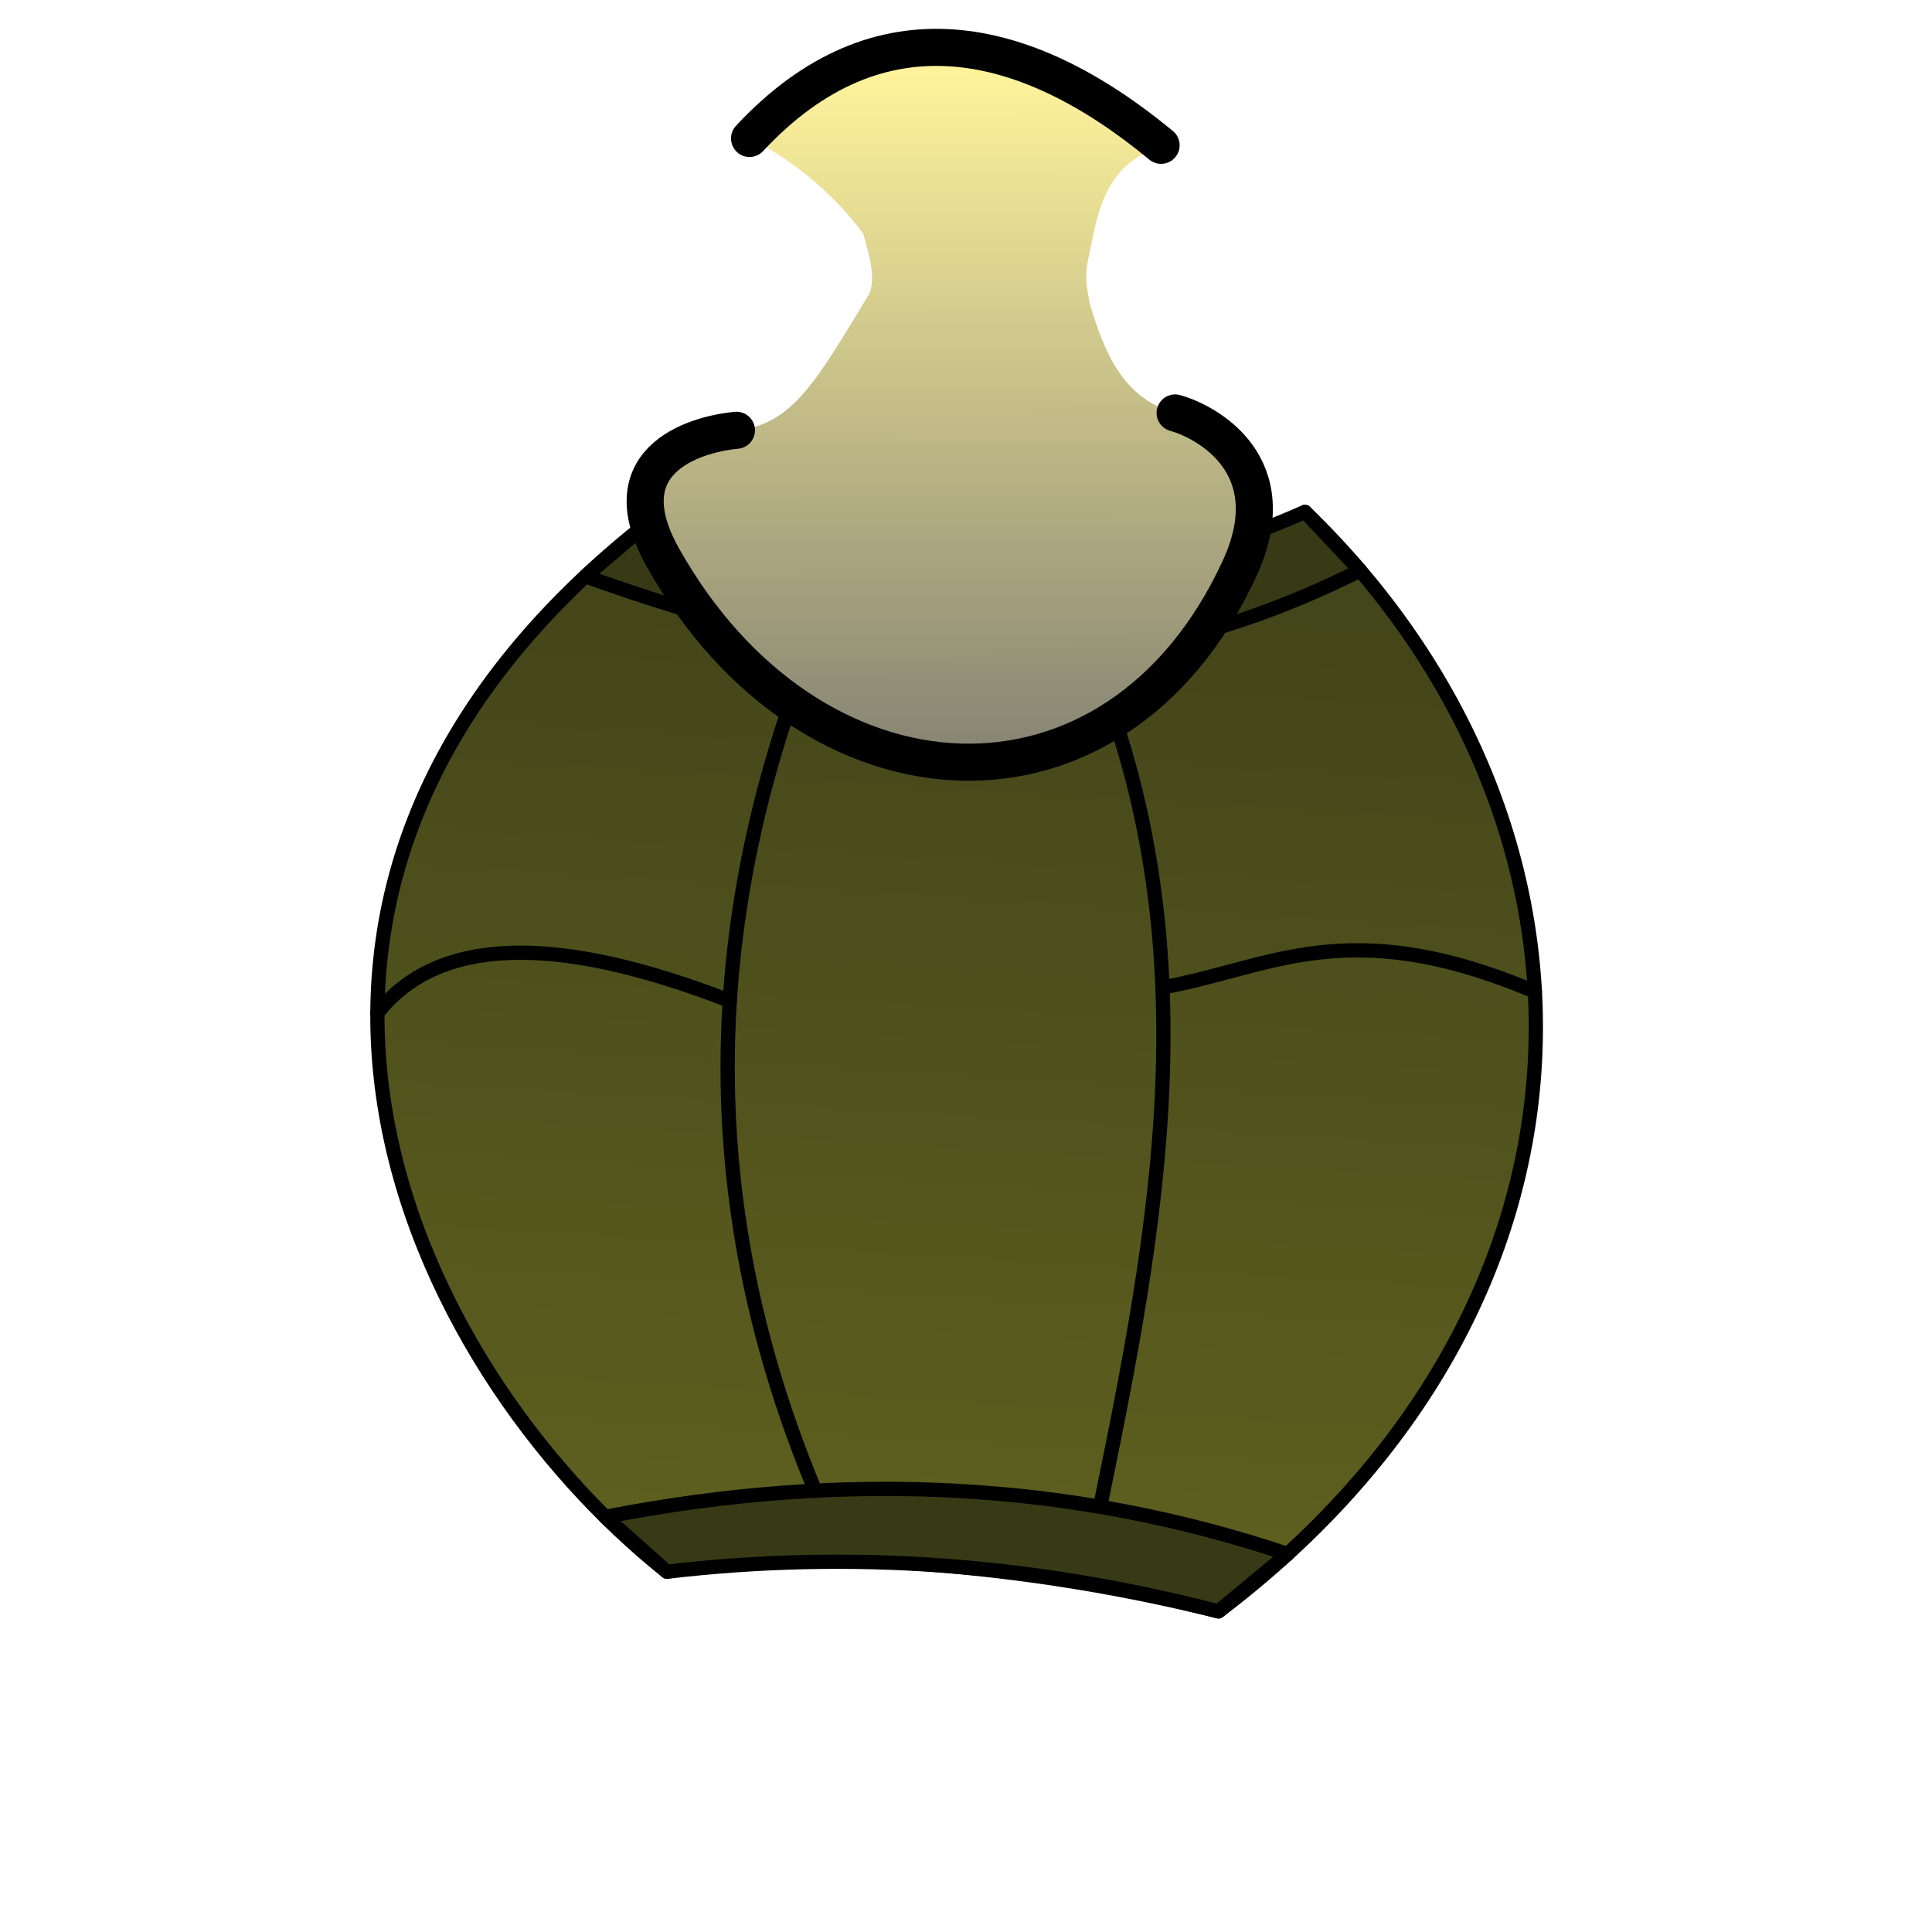
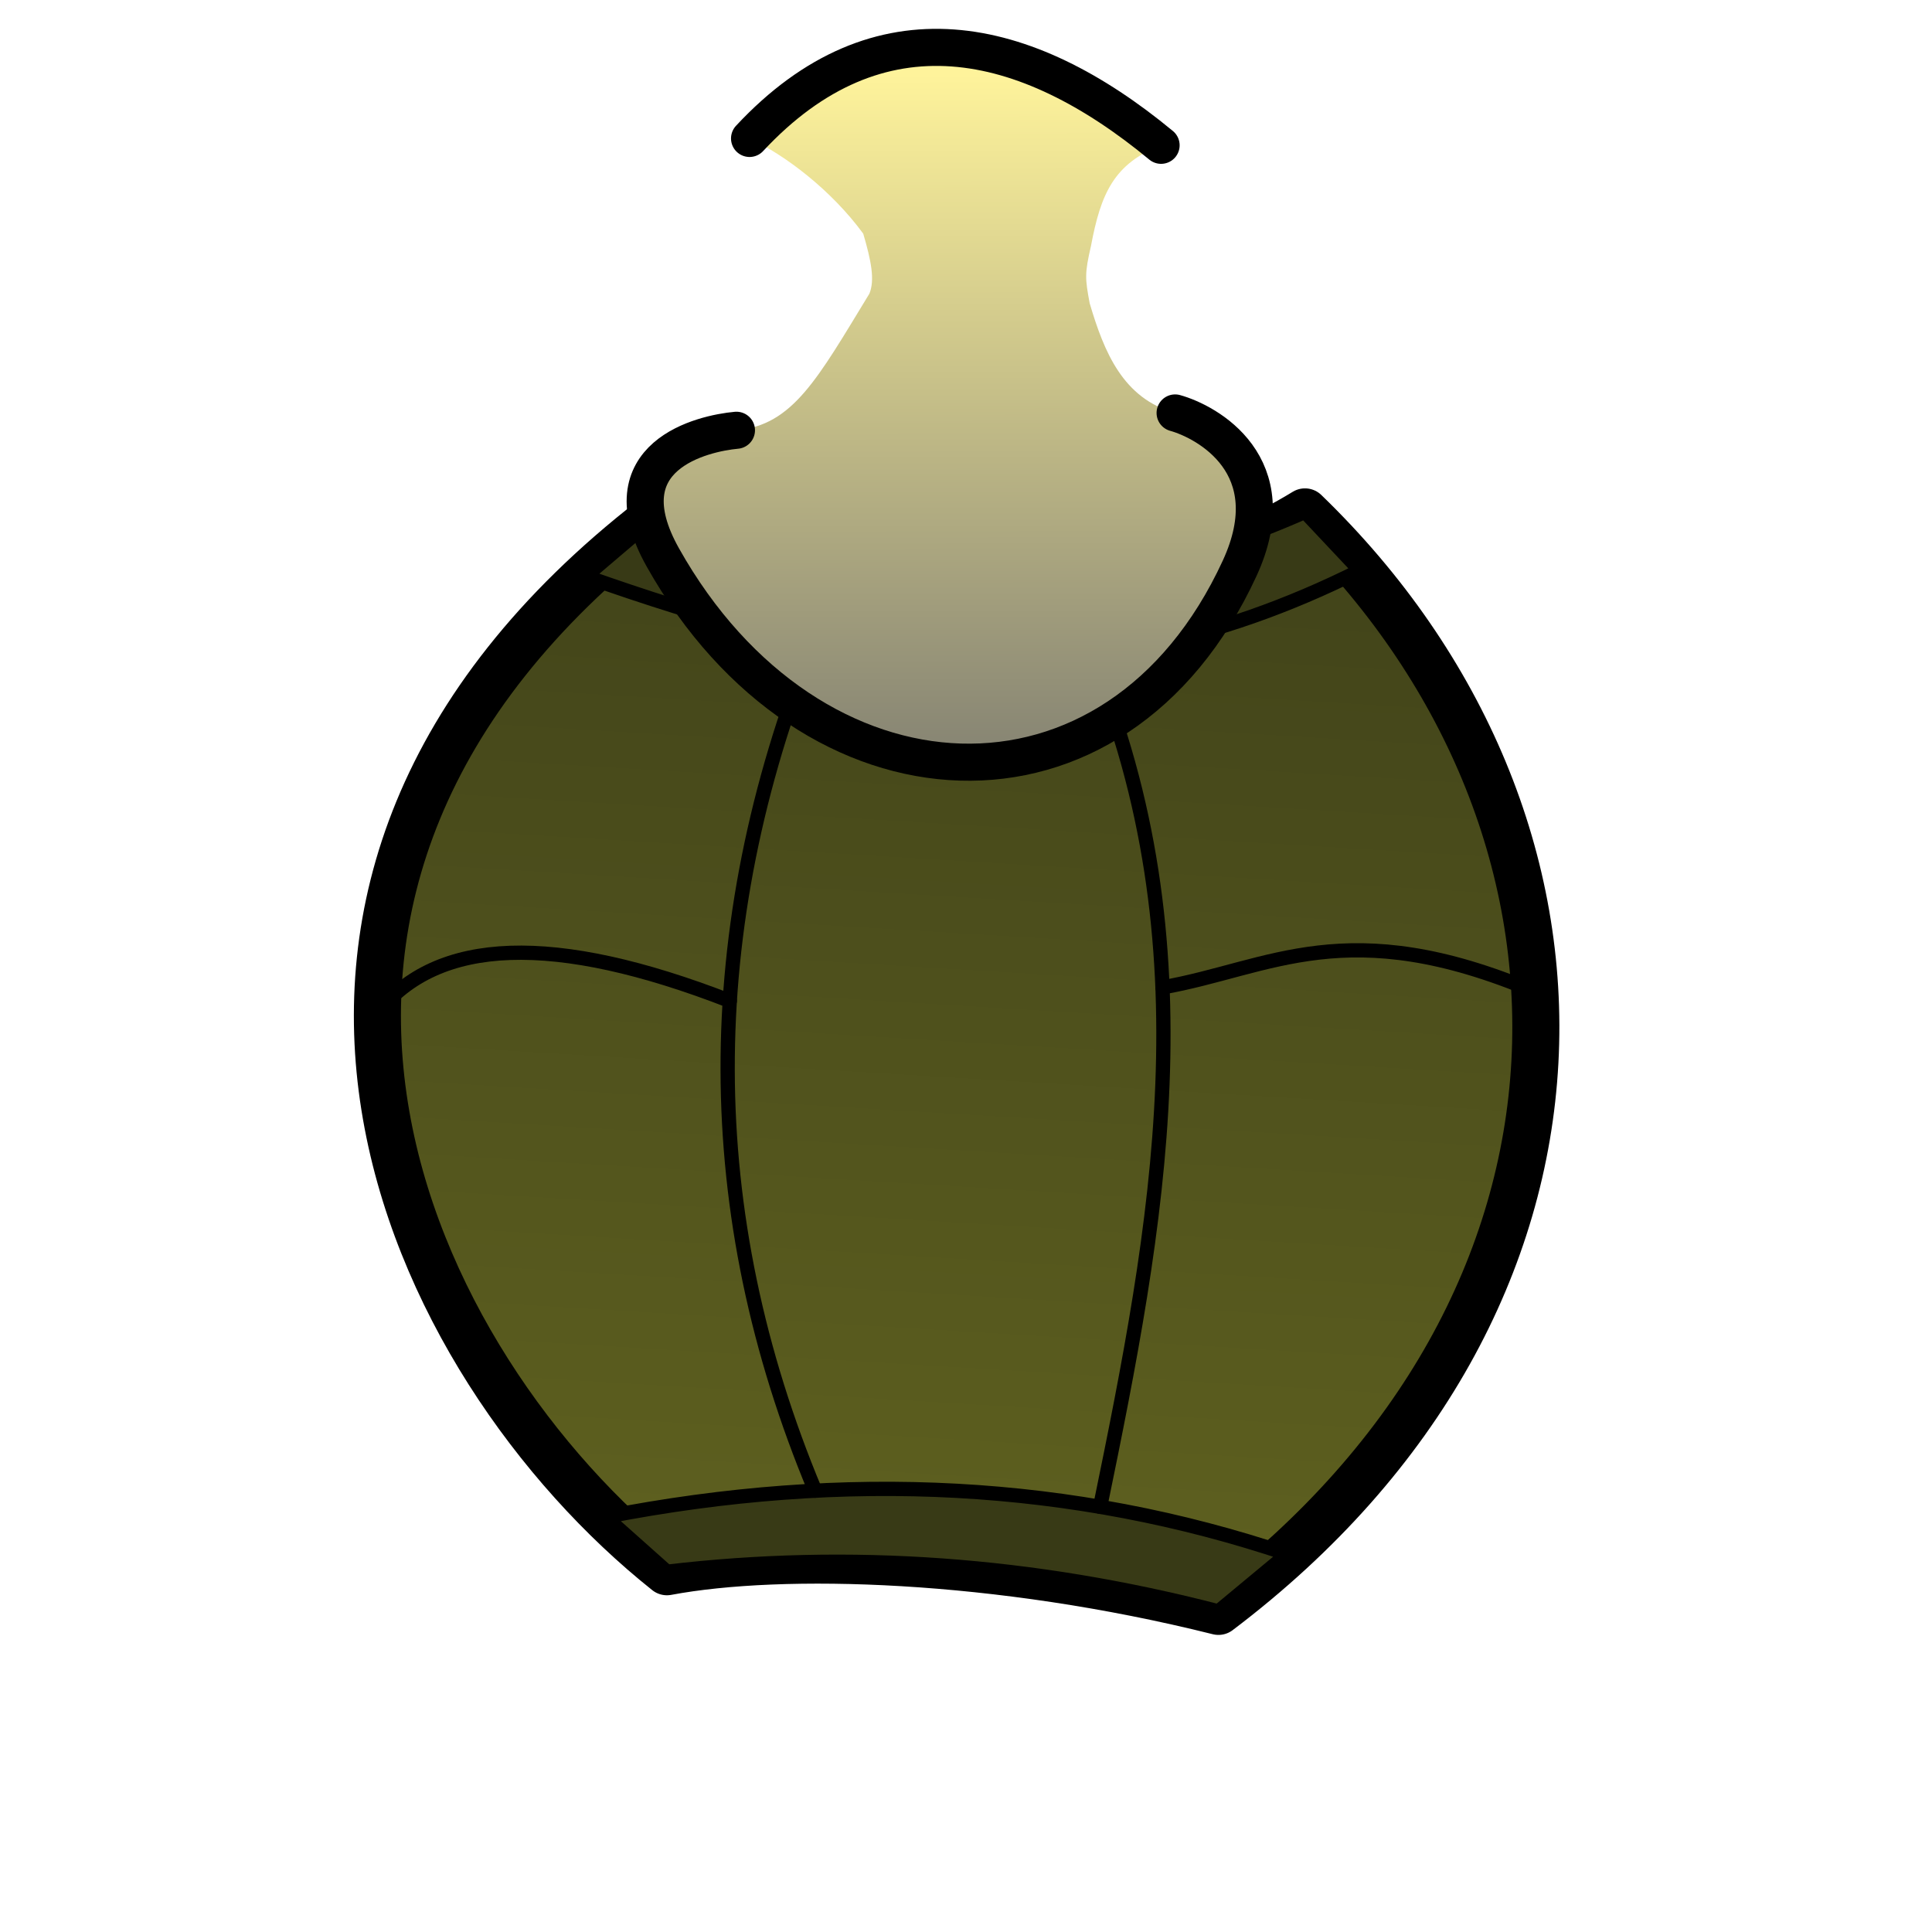
<svg xmlns="http://www.w3.org/2000/svg" xmlns:xlink="http://www.w3.org/1999/xlink" width="512" height="512" viewBox="0 0 135.467 135.467" version="1.1" id="svg1" xml:space="preserve">
  <defs id="defs1">
    <linearGradient id="linearGradient3">
      <stop style="stop-color:#43451a;stop-opacity:1;" offset="0" id="stop3" />
      <stop style="stop-color:#5e601f;stop-opacity:1;" offset="1" id="stop4" />
    </linearGradient>
    <linearGradient xlink:href="#linearGradient3" id="linearGradient4" x1="69.132" y1="41.452" x2="65.009" y2="109.688" gradientUnits="userSpaceOnUse" />
    <linearGradient xlink:href="#linearGradient1" id="linearGradient2" x1="67.015" y1="5.172" x2="67.082" y2="63.743" gradientUnits="userSpaceOnUse" />
    <linearGradient id="linearGradient1">
      <stop style="stop-color:#fef39b;stop-opacity:1;" offset="0" id="stop1" />
      <stop style="stop-color:#6b6b6a;stop-opacity:1;" offset="1" id="stop2" />
    </linearGradient>
  </defs>
  <g id="layer1">
    <g id="g8" style="display:inline">
-       <path style="fill:url(#linearGradient4);stroke:#000000;stroke-width:1;stroke-linecap:round;stroke-linejoin:round" d="M 45.751,36.398 C 62.265,43.307 79.706,43.139 91.501,35.893 113.972,57.612 114.045,91.347 85.435,112.986 69.932,109.111 54.85,108.689 46.762,110.206 28.569,95.717 12.511,62.247 45.751,36.398 Z" id="path1" />
+       <path style="fill:url(#linearGradient4);stroke:#000000;stroke-width:3.3;stroke-linecap:round;stroke-linejoin:round;stroke-dasharray:none" d="M 45.751,36.398 C 62.265,43.307 79.706,43.139 91.501,35.893 113.972,57.612 114.045,91.347 85.435,112.986 69.932,109.111 54.85,108.689 46.762,110.206 28.569,95.717 12.511,62.247 45.751,36.398 Z" id="path1" />
      <path style="fill:#383a16;stroke:#000000;stroke-width:1;stroke-linecap:round;stroke-linejoin:round" d="m 45.751,36.398 c 14.105,6.86 29.356,6.692 45.751,-0.506 l 3.865,4.109 C 74.747,50.332 57.668,46.289 41.041,40.411 Z" id="path2" />
      <path style="fill:#383a16;stroke:#000000;stroke-width:1;stroke-linecap:round;stroke-linejoin:round" d="m 46.762,110.206 c 12.806,-1.509 25.697,-0.583 38.673,2.78 l 4.847,-4.025 c -14.994,-5.038 -30.941,-5.906 -47.841,-2.603 z" id="path3" />
      <path style="fill:none;stroke:#000000;stroke-width:1;stroke-linecap:round;stroke-linejoin:round" d="m 57.017,45.034 c -8.041,20.167 -7.994,39.996 0.141,59.489" id="path4" />
      <path style="fill:none;stroke:#000000;stroke-width:1;stroke-linecap:round;stroke-linejoin:round" d="M 77.137,105.654 C 81.187,85.968 84.958,66.268 76.481,45.924" id="path5" />
      <path style="fill:none;stroke:#000000;stroke-width:1;stroke-linecap:round;stroke-linejoin:round" d="M 51.17,70.179 C 38.89,65.407 30.654,65.69 26.463,71.028" id="path6" />
      <path style="fill:none;stroke:#000000;stroke-width:1;stroke-linecap:round;stroke-linejoin:round" d="m 81.511,69.233 c 7.537,-1.327 12.929,-5.276 26.11,0.295" id="path7" />
      <path style="display:inline;fill:url(#linearGradient2);stroke-width:2.6;stroke-linejoin:round" d="m 52.557,9.707 c 2.478,1.153 5.731,3.617 7.971,6.677 0.561,1.909 0.824,3.252 0.431,4.208 -3.655,6 -5.362,9.217 -9.322,9.577 -2.338,0.213 -9.181,1.762 -5.16,8.921 10.356,18.436 31.779,19.566 40.443,0.758 3.33,-7.23 -2.291,-10.272 -4.525,-10.893 -3.654,-1.015 -4.975,-4.26 -5.988,-7.685 -0.328,-1.758 -0.357,-2.085 0.089,-4.021 0.685,-3.664 1.609,-5.779 4.915,-7.06 C 71.92,2.337 61.596,0 52.557,9.707 Z" id="path1-11" />
      <path style="display:inline;fill:none;stroke:#000000;stroke-width:2.6;stroke-linecap:round;stroke-linejoin:round;stroke-opacity:1" d="m 51.638,30.169 c -2.338,0.213 -9.181,1.762 -5.16,8.921 10.356,18.436 31.779,19.566 40.443,0.758 C 90.251,32.618 84.63,29.575 82.396,28.955 M 81.413,10.188 C 71.92,2.337 61.596,0 52.557,9.707" id="path1-1-1" />
    </g>
    <g id="g7" style="display:none">
      <rect style="display:inline;fill:#000000;fill-opacity:1;stroke:none;stroke-width:2.6;stroke-linecap:round;stroke-linejoin:round" id="rect7" width="135.467" height="135.467" x="0" y="0" />
      <path style="display:inline;fill:#ff0000;fill-opacity:1;stroke-width:2.6;stroke-linejoin:round" d="m 52.557,9.707 c 2.478,1.153 5.731,3.617 7.971,6.677 0.561,1.909 0.824,3.252 0.431,4.208 -3.655,6 -5.362,9.217 -9.322,9.577 -2.338,0.213 -9.181,1.762 -5.16,8.921 10.356,18.436 31.779,19.566 40.443,0.758 3.33,-7.23 -2.291,-10.272 -4.525,-10.893 -3.654,-1.015 -4.975,-4.26 -5.988,-7.685 -0.328,-1.758 -0.357,-2.085 0.089,-4.021 0.685,-3.664 1.609,-5.779 4.915,-7.06 C 71.92,2.337 61.596,0 52.557,9.707 Z" id="path1-11-2" />
      <path style="display:inline;fill:none;stroke:#000000;stroke-width:2.6;stroke-linecap:round;stroke-linejoin:round;stroke-opacity:1" d="m 51.638,30.169 c -2.338,0.213 -9.181,1.762 -5.16,8.921 10.356,18.436 31.779,19.566 40.443,0.758 C 90.251,32.618 84.63,29.575 82.396,28.955 M 81.413,10.188 C 71.92,2.337 61.596,-1.9999999e-7 52.557,9.707" id="path1-1" />
    </g>
  </g>
</svg>
